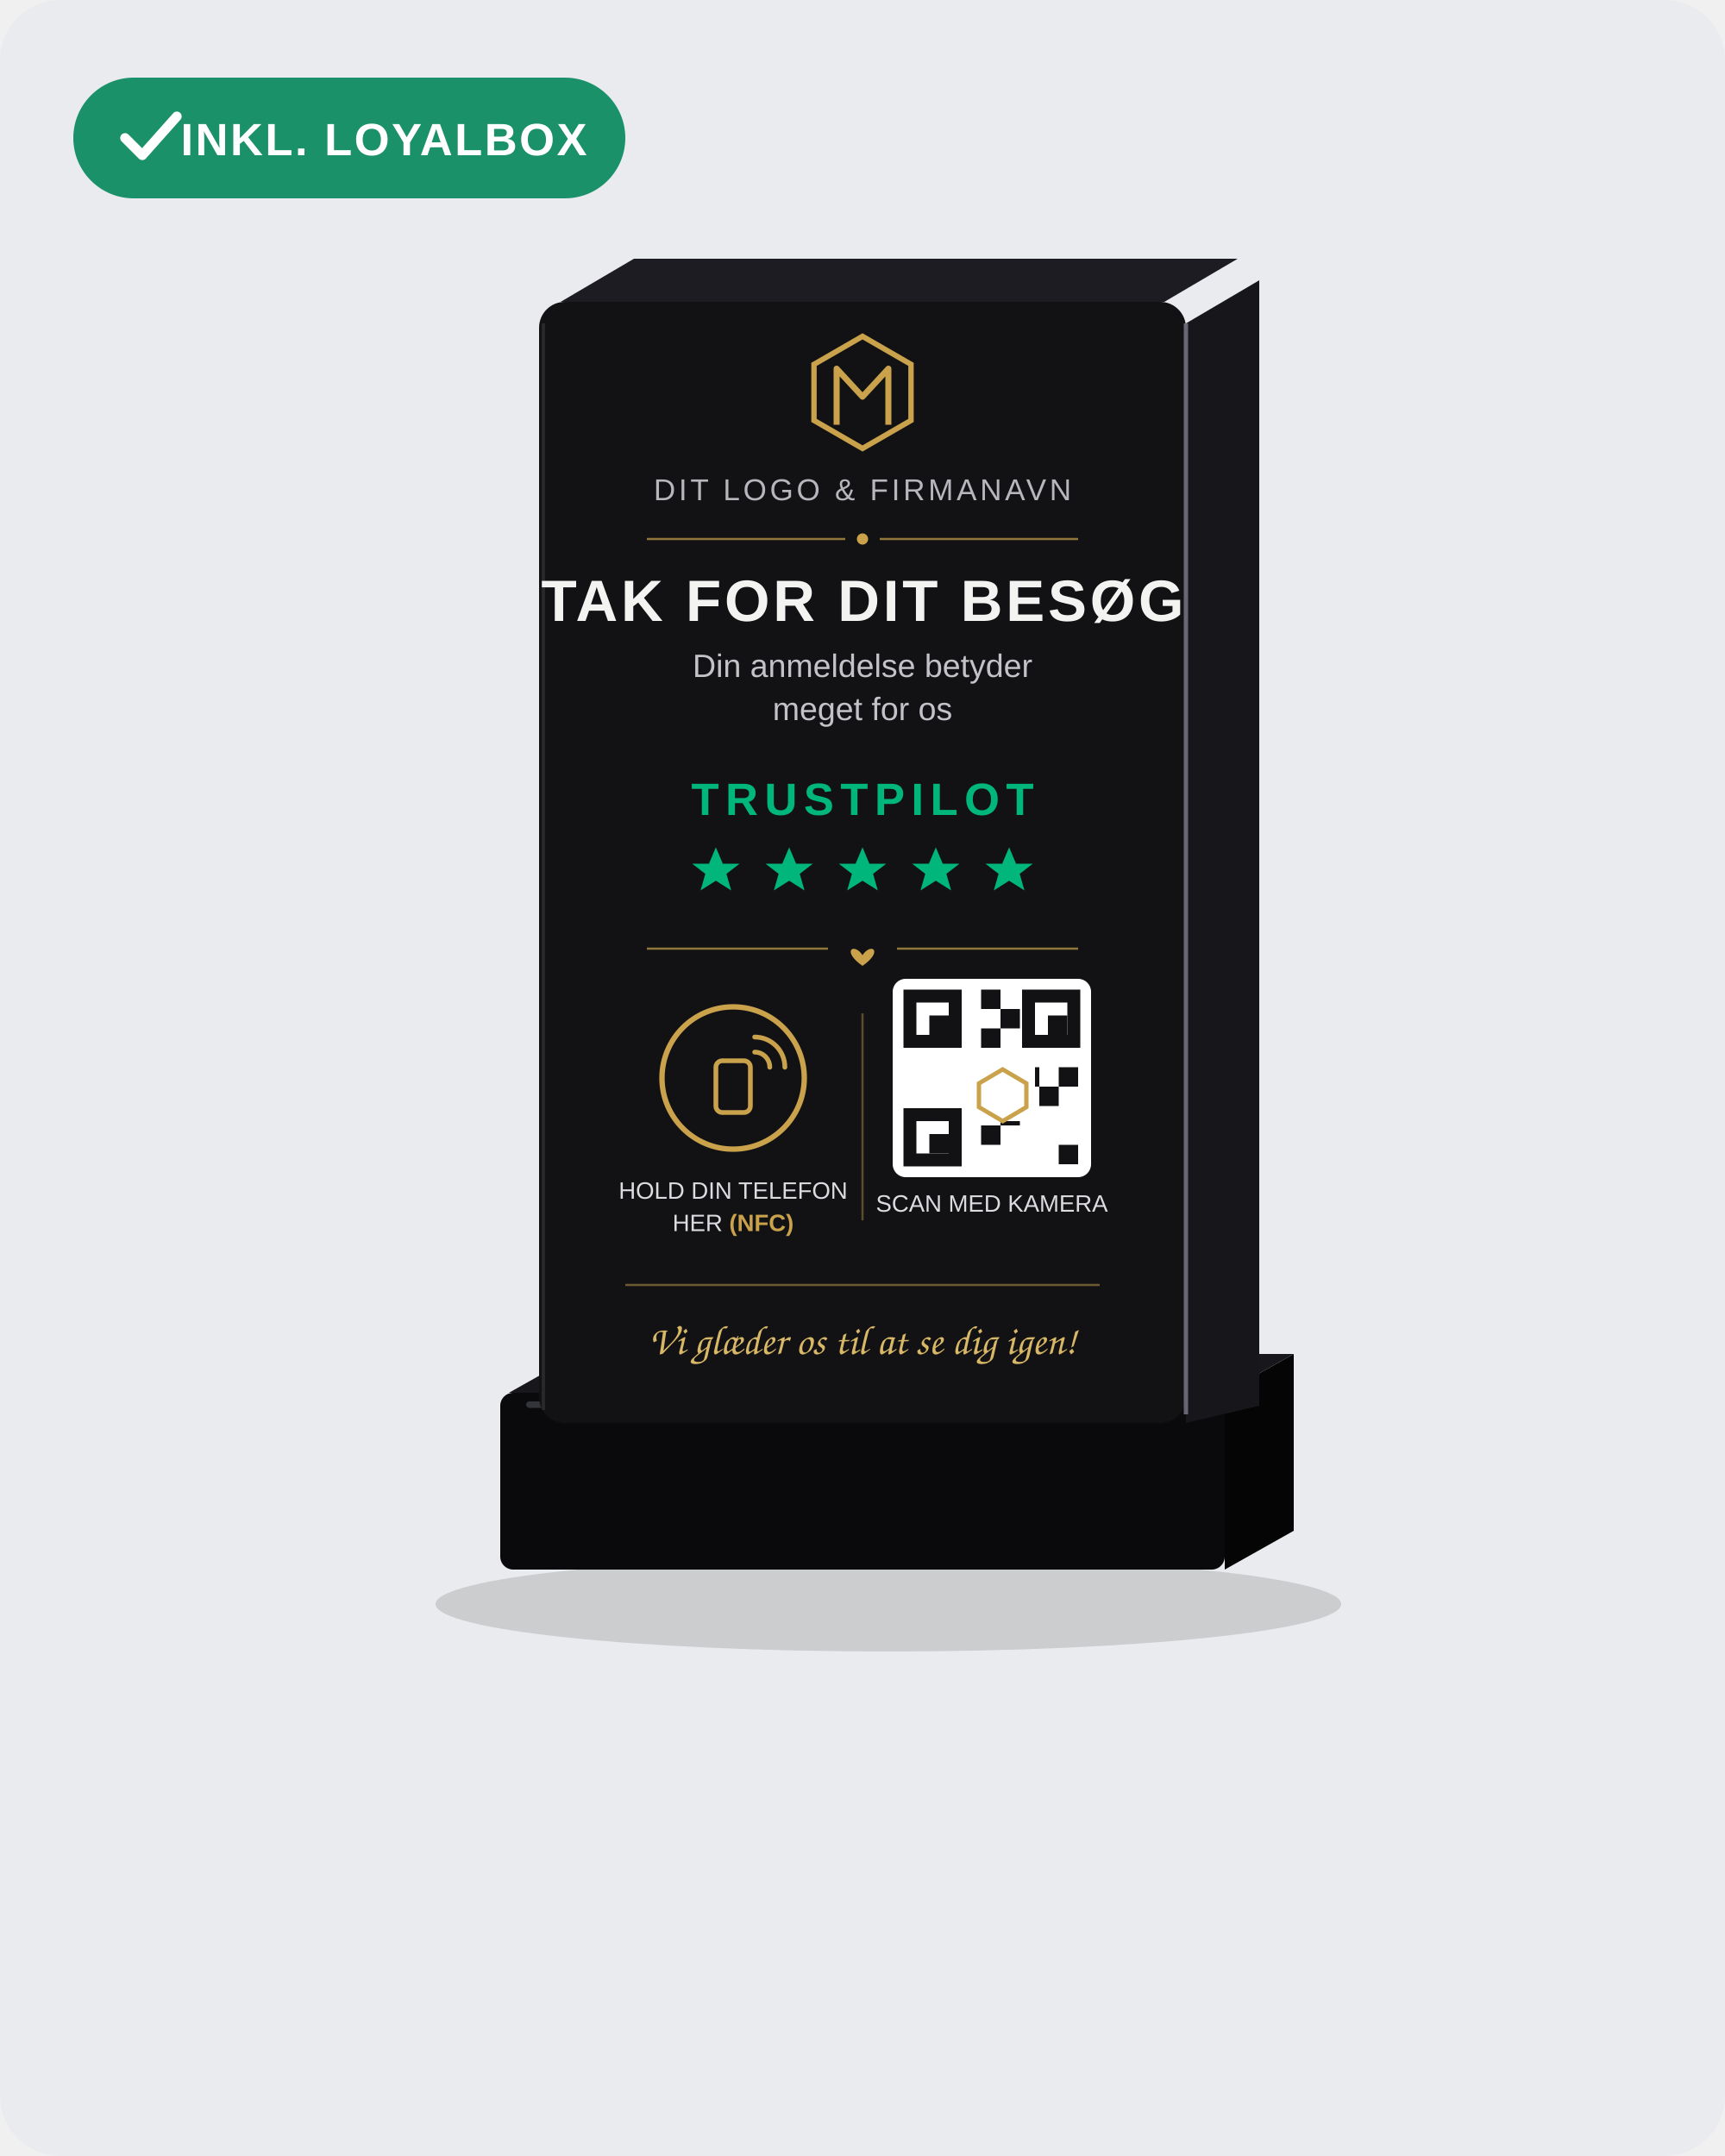
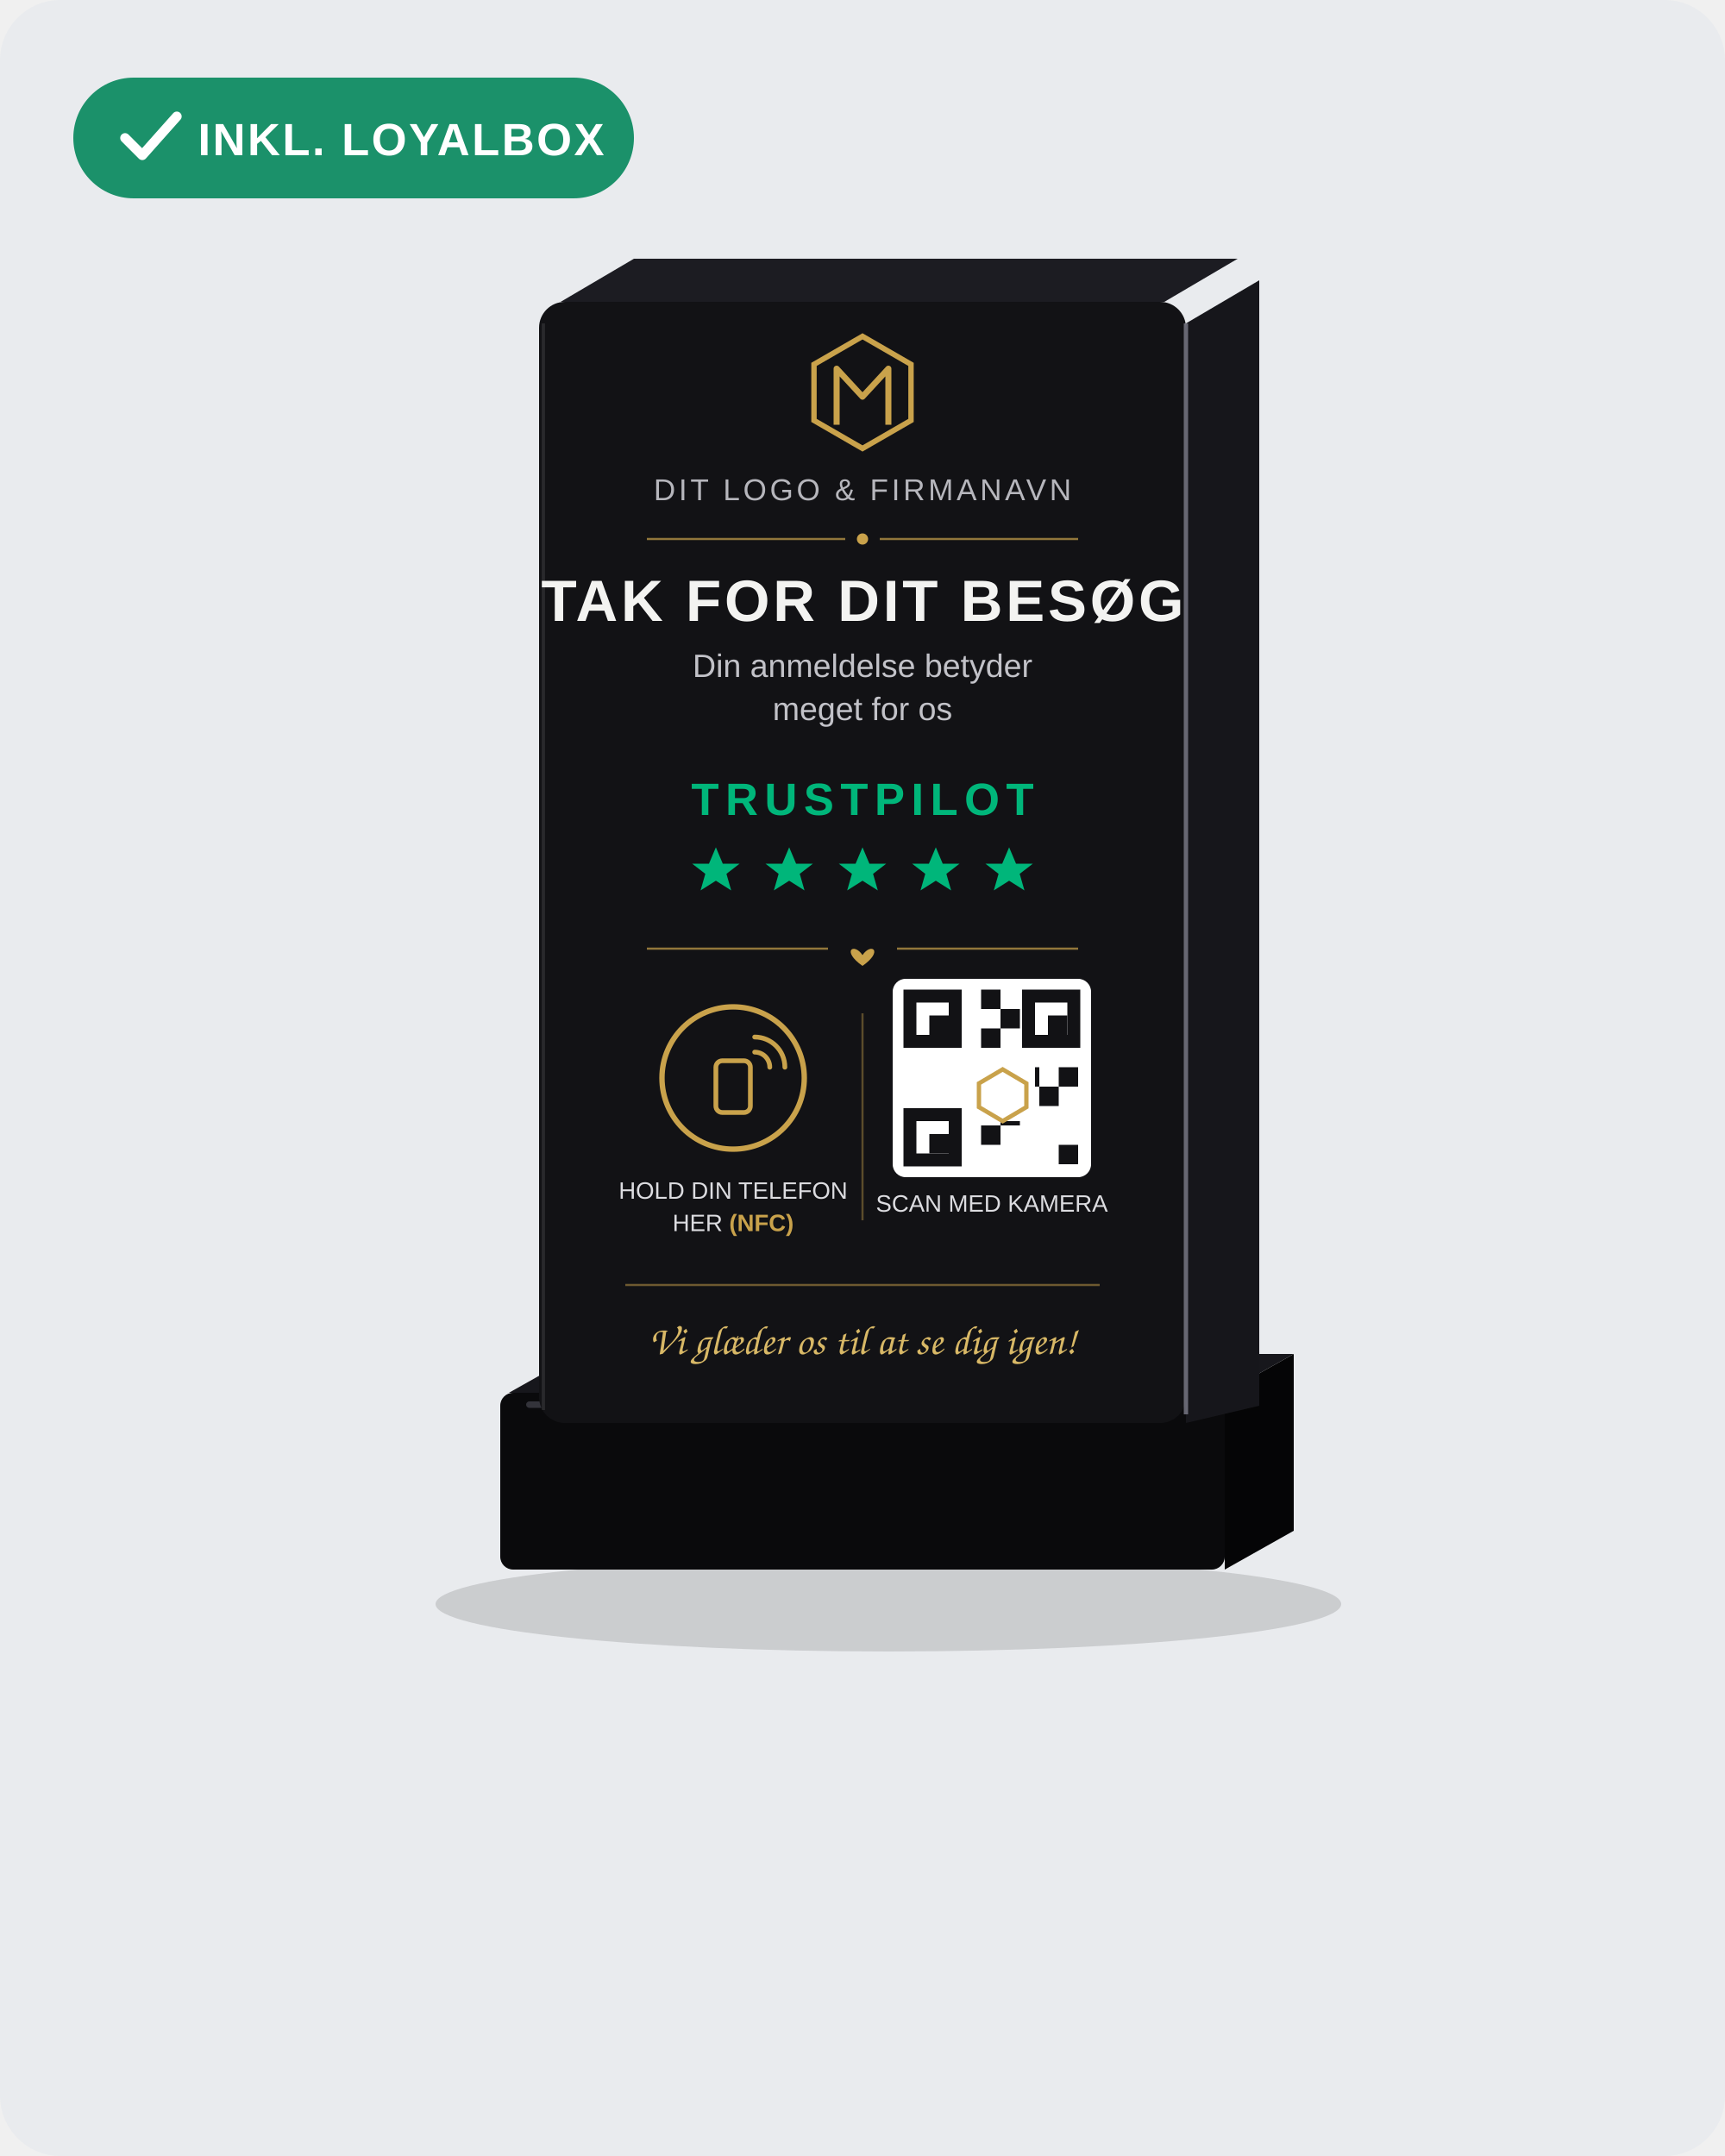
<svg xmlns="http://www.w3.org/2000/svg" viewBox="0 0 800 1000" role="img">
  <rect x="0" y="0" width="800" height="1000" rx="28" fill="#e9ebee" />
  <ellipse cx="412" cy="744" rx="210" ry="22" fill="#000000" opacity="0.13" />
  <polygon points="236,646 268,628 600,628 568,646" fill="#17171c" />
  <polygon points="568,646 600,628 600,710 568,728" fill="#050506" />
  <rect x="232" y="646" width="336" height="82" rx="6" fill="#0a0a0c" />
  <rect x="244" y="650" width="300" height="3" rx="1.5" fill="#33333a" />
  <polygon points="260,140 294,120 574,120 540,140" fill="#1c1c22" />
  <polygon points="550,150 584,130 584,652 550,660" fill="#16161b" />
  <rect x="250" y="140" width="300" height="520" rx="12" fill="#121215" />
  <line x1="550" y1="150" x2="550" y2="656" stroke="#7c7c8a" stroke-width="2" opacity="0.8" />
  <line x1="252" y1="150" x2="252" y2="654" stroke="#ffffff" stroke-width="1.5" opacity="0.10" />
  <polygon points="400,156 377.5,169 377.5,195 400,208 422.5,195 422.5,169" fill="none" stroke="#c9a24b" stroke-width="2.5" />
  <path d="M388,197 L388,171 L400,184 L412,171 L412,197" fill="none" stroke="#c9a24b" stroke-width="2.8" stroke-linejoin="round" />
  <text x="400" y="232" text-anchor="middle" font-family="Arial, sans-serif" font-size="14" fill="#b6b6bc" letter-spacing="1.5">DIT LOGO &amp; FIRMANAVN</text>
  <line x1="300" y1="250" x2="392" y2="250" stroke="#c9a24b" stroke-width="1" opacity="0.7" />
  <line x1="408" y1="250" x2="500" y2="250" stroke="#c9a24b" stroke-width="1" opacity="0.7" />
  <circle cx="400" cy="250" r="2.6" fill="#c9a24b" />
  <text x="400" y="288" text-anchor="middle" font-family="Arial, sans-serif" font-size="27" font-weight="700" fill="#f3f3f1" letter-spacing="1.5">TAK FOR DIT BESØG</text>
  <text x="400" y="314" text-anchor="middle" font-family="Arial, sans-serif" font-size="15" fill="#c2c2c8">Din anmeldelse betyder</text>
  <text x="400" y="334" text-anchor="middle" font-family="Arial, sans-serif" font-size="15" fill="#c2c2c8">meget for os</text>
  <text x="400" y="378" text-anchor="middle" font-family="Arial, sans-serif" font-size="21" font-weight="700" fill="#00b67a" letter-spacing="3">TRUSTPILOT</text>
  <path transform="translate(332,404) scale(1)" d="M0,-11 L3.2,-3.4 11,-3.4 4.9,1.3 7.1,9 0,4.5 -7.1,9 -4.9,1.3 -11,-3.4 -3.2,-3.4 Z" fill="#00b67a" />
  <path transform="translate(366,404) scale(1)" d="M0,-11 L3.2,-3.4 11,-3.4 4.9,1.3 7.1,9 0,4.5 -7.1,9 -4.9,1.3 -11,-3.4 -3.2,-3.4 Z" fill="#00b67a" />
  <path transform="translate(400,404) scale(1)" d="M0,-11 L3.2,-3.4 11,-3.4 4.9,1.3 7.1,9 0,4.5 -7.1,9 -4.9,1.3 -11,-3.4 -3.2,-3.4 Z" fill="#00b67a" />
  <path transform="translate(434,404) scale(1)" d="M0,-11 L3.2,-3.4 11,-3.4 4.9,1.3 7.1,9 0,4.5 -7.1,9 -4.9,1.3 -11,-3.4 -3.2,-3.4 Z" fill="#00b67a" />
  <path transform="translate(468,404) scale(1)" d="M0,-11 L3.2,-3.4 11,-3.4 4.9,1.3 7.1,9 0,4.5 -7.1,9 -4.9,1.3 -11,-3.4 -3.2,-3.4 Z" fill="#00b67a" />
  <line x1="300" y1="440" x2="384" y2="440" stroke="#c9a24b" stroke-width="1" opacity="0.7" />
  <line x1="416" y1="440" x2="500" y2="440" stroke="#c9a24b" stroke-width="1" opacity="0.7" />
  <path transform="translate(400,440)" d="M0,3 C-4,-3 -10,1 0,8 C10,1 4,-3 0,3 Z" fill="#c9a24b" />
  <line x1="400" y1="470" x2="400" y2="566" stroke="#c9a24b" stroke-width="1" opacity="0.4" />
  <circle cx="340" cy="500" r="33" fill="none" stroke="#c9a24b" stroke-width="2.5" />
  <rect x="332" y="492" width="16" height="24" rx="3" fill="none" stroke="#c9a24b" stroke-width="2.2" />
  <g fill="none" stroke="#c9a24b" stroke-width="2.2" stroke-linecap="round">
    <path d="M350,488 a7,7 0 0 1 7,7" />
    <path d="M350,481 a14,14 0 0 1 14,14" />
  </g>
  <text x="340" y="556" text-anchor="middle" font-family="Arial, sans-serif" font-size="11" fill="#dcdce0">HOLD DIN TELEFON</text>
  <text x="340" y="571" text-anchor="middle" font-family="Arial, sans-serif" font-size="11" fill="#dcdce0">HER <tspan fill="#c9a24b" font-weight="700">(NFC)</tspan>
  </text>
  <rect x="414" y="454" width="92" height="92" rx="6" fill="#ffffff" />
  <g fill="#121215">
    <rect x="419" y="459" width="27" height="27" />
    <rect x="425" y="465" width="15" height="15" fill="#ffffff" />
    <rect x="431" y="471" width="9" height="9" fill="#121215" />
    <rect x="474" y="459" width="27" height="27" />
    <rect x="480" y="465" width="15" height="15" fill="#ffffff" />
    <rect x="486" y="471" width="9" height="9" fill="#121215" />
    <rect x="419" y="514" width="27" height="27" />
    <rect x="425" y="520" width="15" height="15" fill="#ffffff" />
    <rect x="431" y="526" width="9" height="9" fill="#121215" />
    <rect x="455" y="459" width="9" height="9" />
    <rect x="464" y="468" width="9" height="9" />
    <rect x="455" y="477" width="9" height="9" />
    <rect x="491" y="495" width="9" height="9" />
    <rect x="482" y="504" width="9" height="9" />
    <rect x="464" y="513" width="9" height="9" />
    <rect x="455" y="522" width="9" height="9" />
    <rect x="491" y="531" width="9" height="9" />
    <rect x="473" y="495" width="9" height="9" />
  </g>
  <rect x="450" y="490" width="30" height="30" rx="3" fill="#ffffff" />
  <polygon points="465,496 454,502.5 454,513.5 465,520 476,513.5 476,502.5" fill="none" stroke="#c9a24b" stroke-width="2" />
  <text x="460" y="562" text-anchor="middle" font-family="Arial, sans-serif" font-size="11" fill="#dcdce0">SCAN MED KAMERA</text>
  <line x1="290" y1="596" x2="510" y2="596" stroke="#c9a24b" stroke-width="1" opacity="0.5" />
  <text x="400" y="628" text-anchor="middle" font-family="'Segoe Script','Brush Script MT',cursive" font-style="italic" font-size="19" fill="#d8b866">Vi glæder os til at se dig igen!</text>
  <g>
-     <rect x="34" y="36" width="256" height="56" rx="28" fill="#1b916a" />
+     <rect x="34" y="36" width="260" height="56" rx="28" fill="#1b916a" />
    <path d="M58,64 l8,8 l16,-18" fill="none" stroke="#ffffff" stroke-width="4.5" stroke-linecap="round" stroke-linejoin="round" />
-     <text x="178" y="72" text-anchor="middle" font-family="Arial, sans-serif" font-size="21" font-weight="700" fill="#ffffff" letter-spacing="1">INKL. LOYALBOX</text>
+     <text x="186" y="72" text-anchor="middle" font-family="Arial, sans-serif" font-size="21" font-weight="700" fill="#ffffff" letter-spacing="1">INKL. LOYALBOX</text>
  </g>
</svg>
